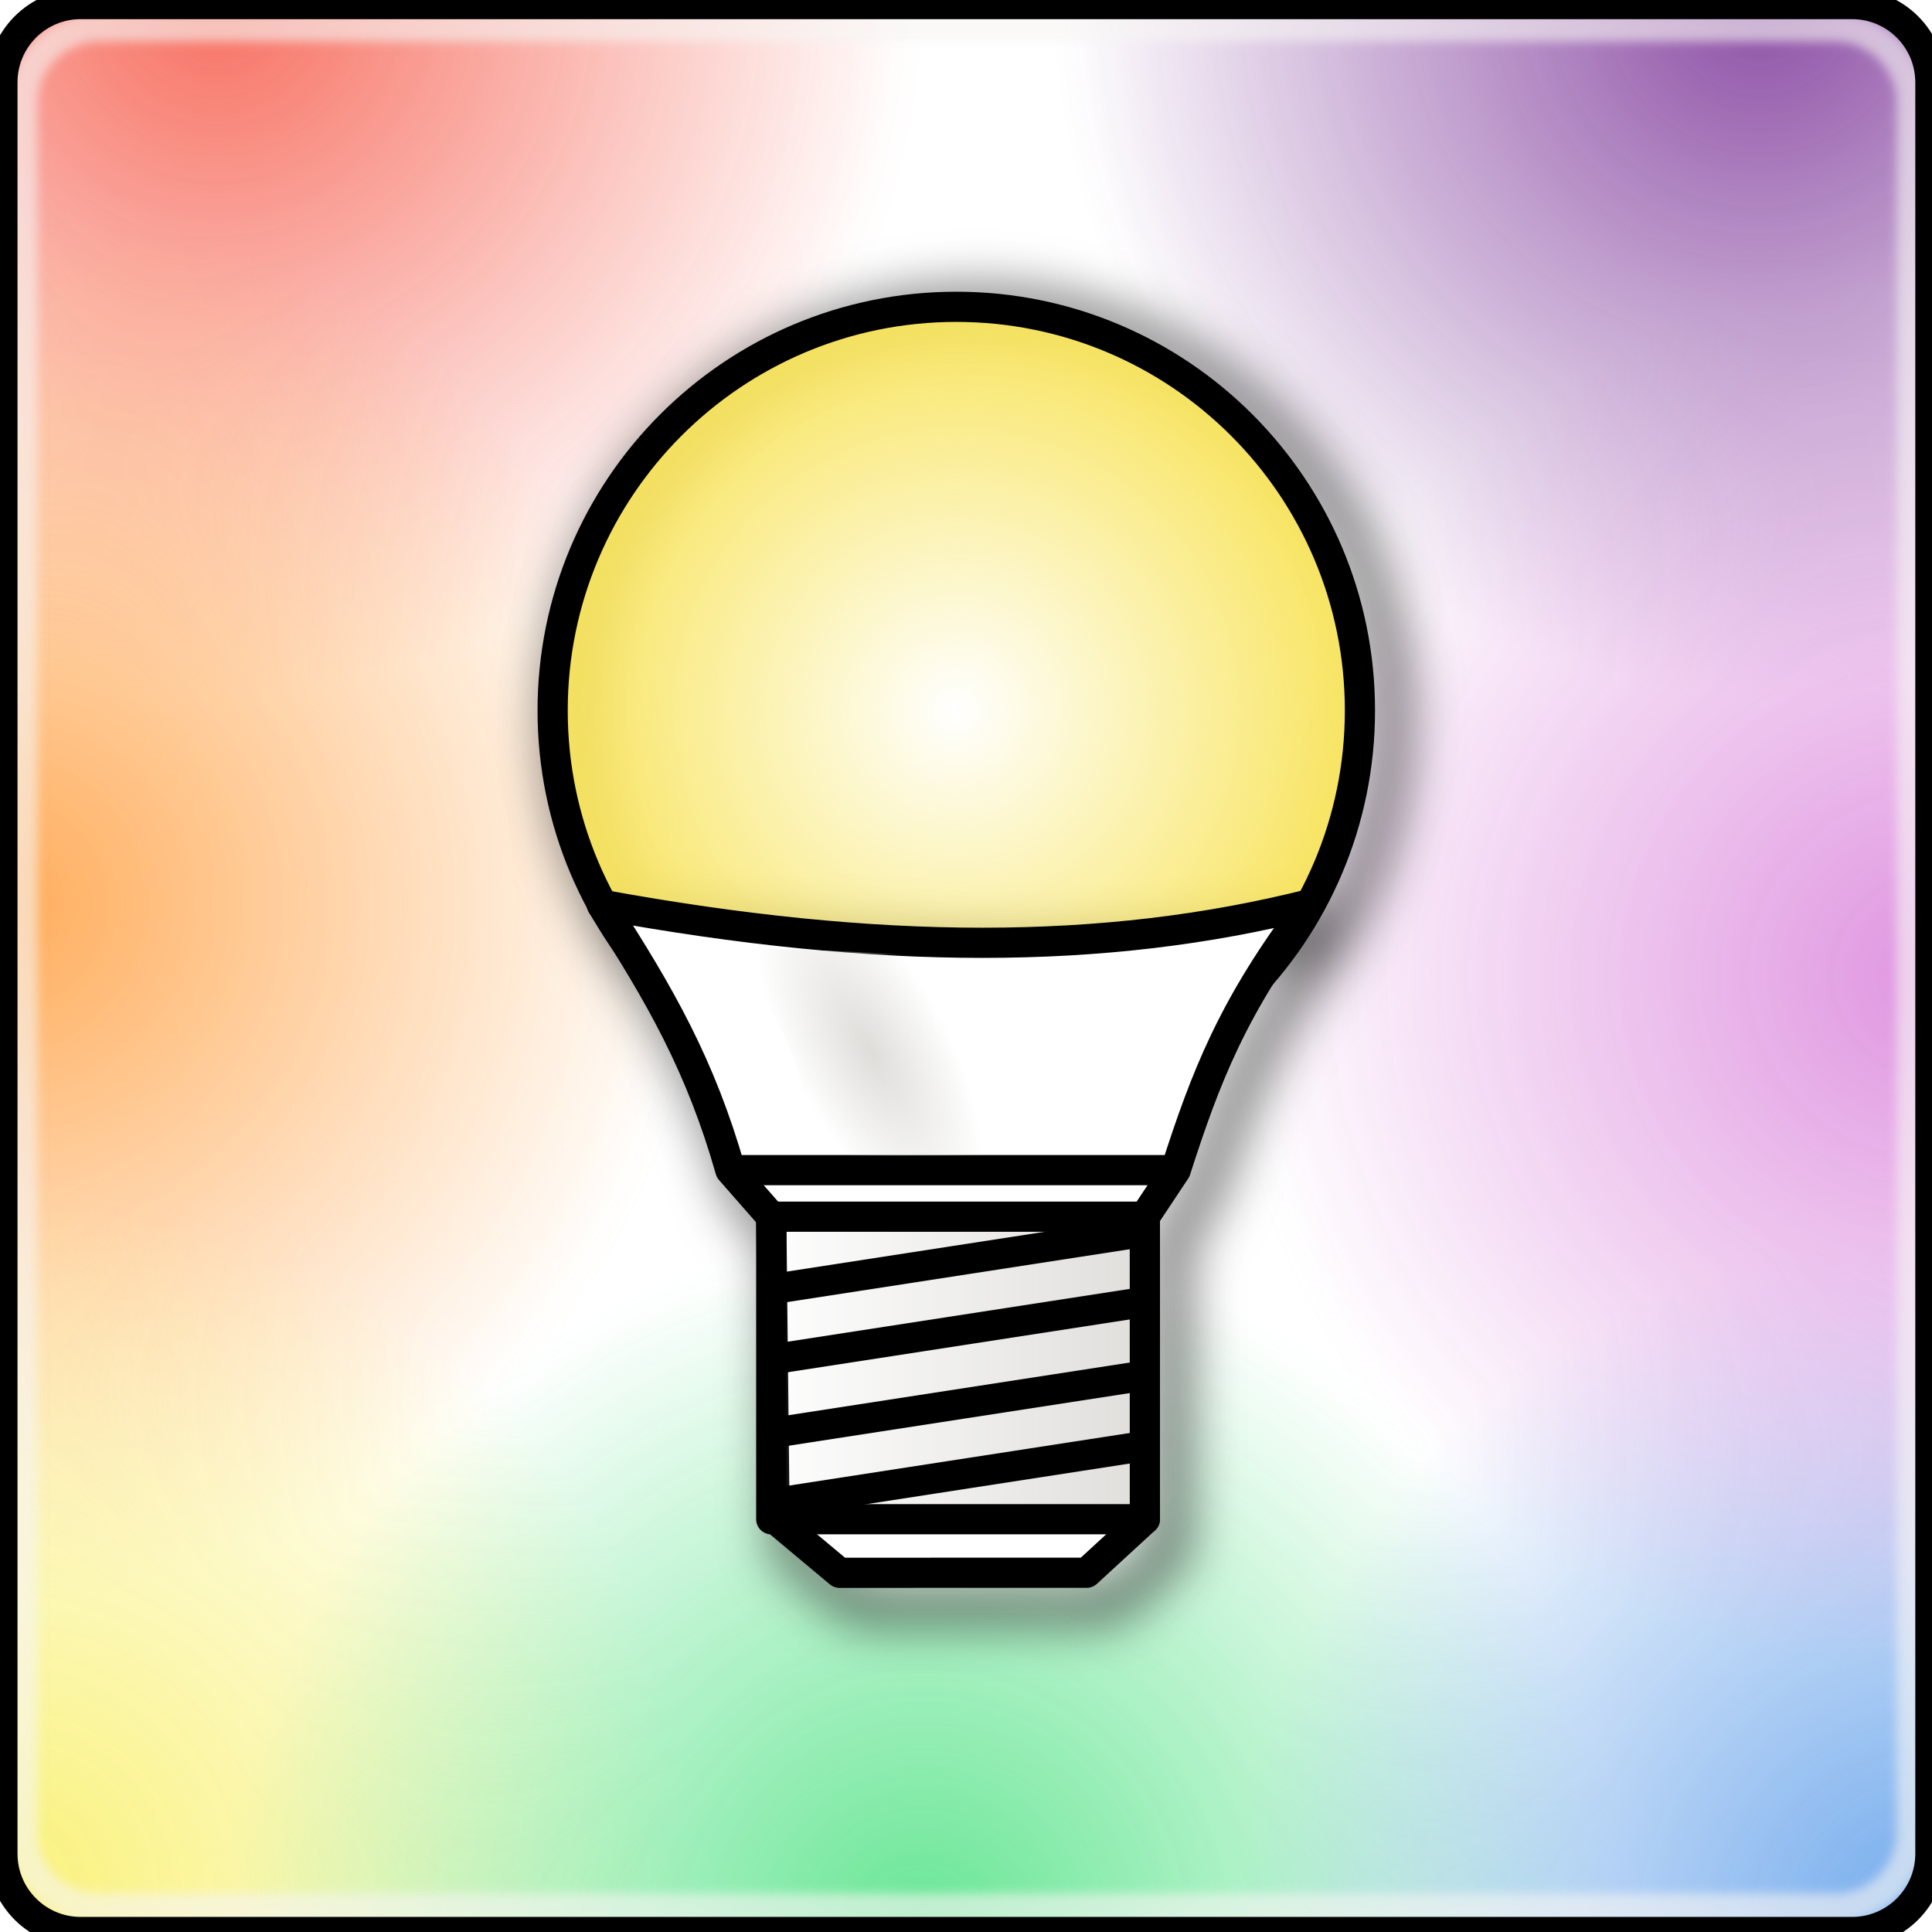
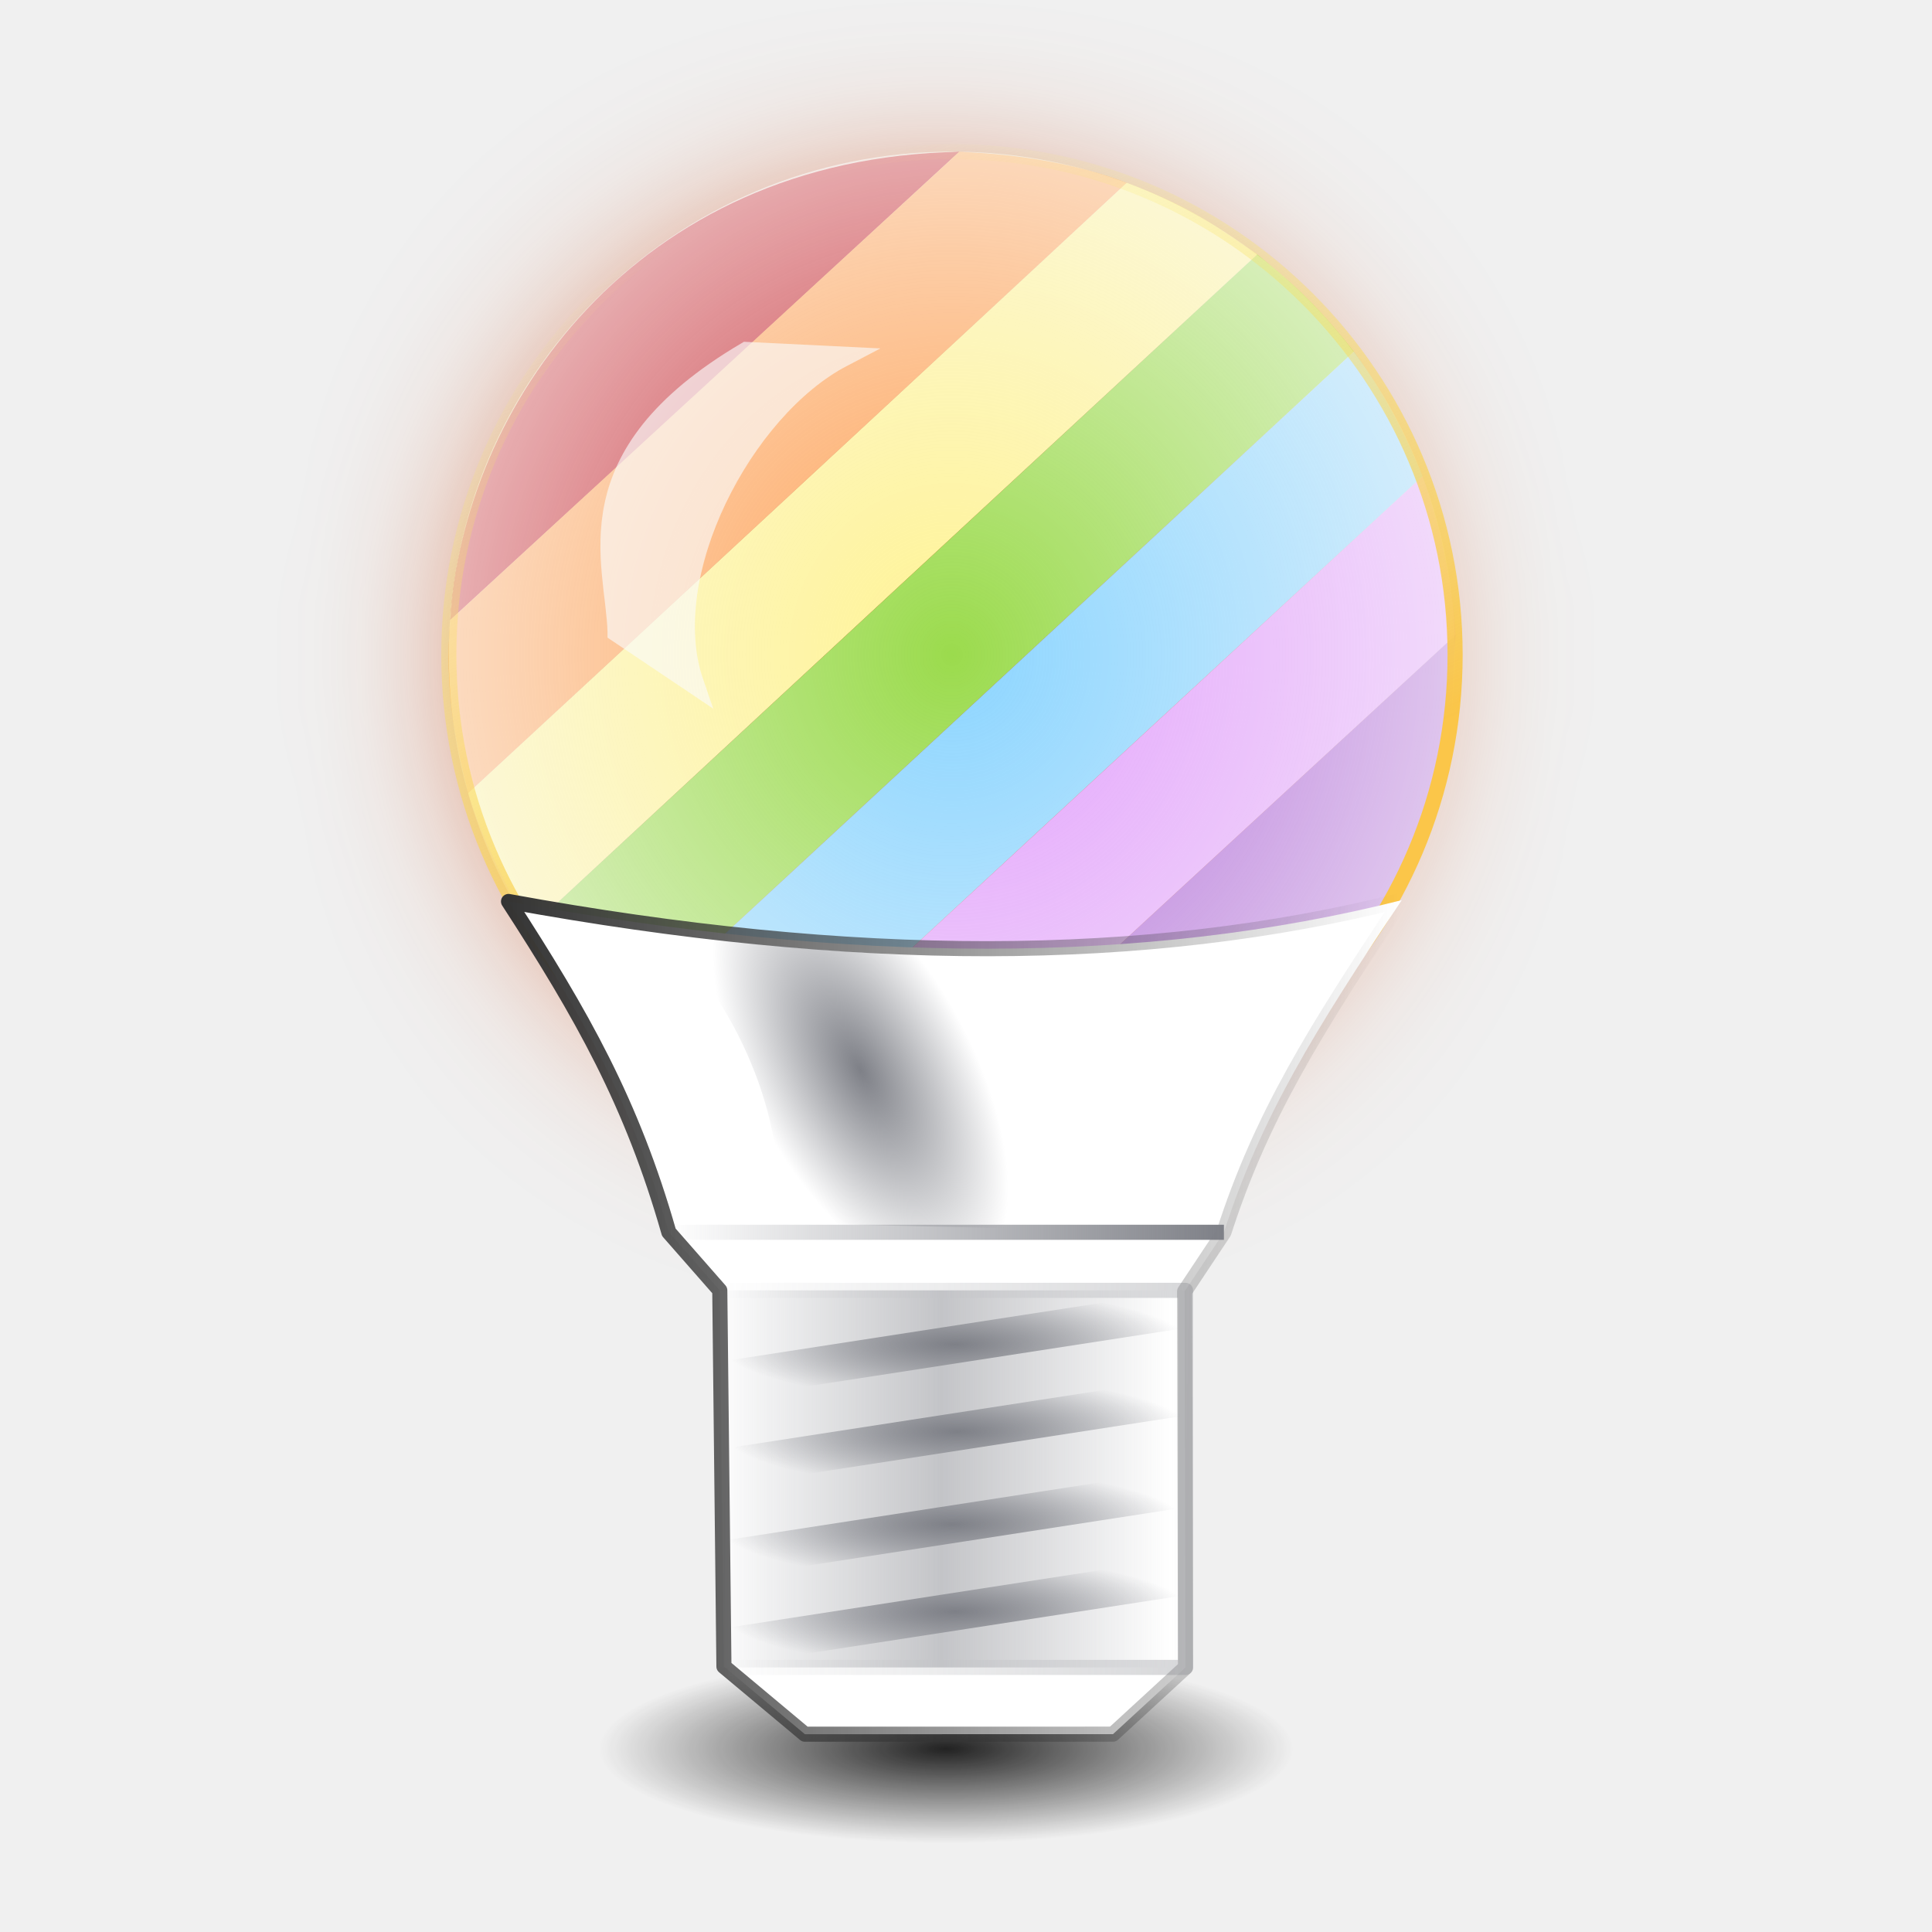
<svg xmlns="http://www.w3.org/2000/svg" xmlns:xlink="http://www.w3.org/1999/xlink" width="128" height="128" viewBox="0 0 512 512" version="1.1" id="svg5">
  <defs id="defs2">
-     <linearGradient id="linearGradient18301">
-       <stop style="stop-color:#deddda;stop-opacity:1;" offset="0" id="stop18297" />
-       <stop style="stop-color:#deddda;stop-opacity:0;" offset="1" id="stop18299" />
+     <linearGradient id="linearGradient20266">
+       <stop style="stop-color:#fac548;stop-opacity:0.998" offset="0" id="stop20262" />
+       <stop style="stop-color:#f9f06b;stop-opacity:0;" offset="1" id="stop20264" />
    </linearGradient>
-     <linearGradient id="linearGradient17177">
-       <stop style="stop-color:#deddda;stop-opacity:0;" offset="0" id="stop17175" />
-       <stop style="stop-color:#deddda;stop-opacity:1;" offset="1" id="stop17173" />
+     <linearGradient id="linearGradient18780">
+       <stop style="stop-color:#fafafa;stop-opacity:0;" offset="0" id="stop18778" />
+       <stop style="stop-color:#fafafa;stop-opacity:1;" offset="1" id="stop18776" />
+     </linearGradient>
+     <linearGradient id="linearGradient7182">
+       <stop style="stop-color:#333333;stop-opacity:1;" offset="0" id="stop7178" />
+       <stop style="stop-color:#333333;stop-opacity:0;" offset="1" id="stop7180" />
+     </linearGradient>
+     <linearGradient id="linearGradient3370">
+       <stop style="stop-color:#7e8087;stop-opacity:1;" offset="0" id="stop3366" />
+       <stop style="stop-color:#7e8087;stop-opacity:0;" offset="1" id="stop3368" />
+     </linearGradient>
+     <linearGradient id="linearGradient1280">
+       <stop style="stop-color:#7e8087;stop-opacity:0;" offset="0" id="stop1278" />
+       <stop style="stop-color:#7e8087;stop-opacity:1;" offset="1" id="stop1276" />
+     </linearGradient>
+     <linearGradient id="linearGradient1068">
+       <stop style="stop-color:#d4d4d4;stop-opacity:1;" offset="0" id="stop1064" />
+       <stop style="stop-color:#d4d4d4;stop-opacity:0;" offset="1" id="stop1066" />
    </linearGradient>
    <linearGradient id="linearGradient13118">
      <stop style="stop-color:#dc8add;stop-opacity:1;" offset="0" id="stop13114" />
      <stop style="stop-color:#dc8add;stop-opacity:0;" offset="1" id="stop13116" />
-     </linearGradient>
-     <linearGradient id="linearGradient12072">
-       <stop style="stop-color:#f8e45c;stop-opacity:0;" offset="0" id="stop12070" />
-       <stop style="stop-color:#f8e45c;stop-opacity:1;" offset="1" id="stop12068" />
    </linearGradient>
    <linearGradient id="linearGradient11882">
      <stop style="stop-color:#ffa348;stop-opacity:0;" offset="0" id="stop11880" />
      <stop style="stop-color:#ffa348;stop-opacity:1;" offset="1" id="stop11878" />
    </linearGradient>
    <linearGradient id="linearGradient2089">
      <stop style="stop-color:#813d9c;stop-opacity:1;" offset="0" id="stop2085" />
      <stop style="stop-color:#813d9c;stop-opacity:0;" offset="1" id="stop2087" />
    </linearGradient>
    <linearGradient id="linearGradient1949">
      <stop style="stop-color:#f66151;stop-opacity:1;" offset="0" id="stop1945" />
      <stop style="stop-color:#f66151;stop-opacity:0;" offset="1" id="stop1947" />
    </linearGradient>
    <linearGradient id="linearGradient1923-0">
      <stop style="stop-color:#ffa348;stop-opacity:1;" offset="0" id="stop1919" />
      <stop style="stop-color:#ffa348;stop-opacity:0;" offset="1" id="stop1921" />
    </linearGradient>
    <linearGradient id="linearGradient1897">
      <stop style="stop-color:#f9f06b;stop-opacity:1;" offset="0" id="stop1893" />
      <stop style="stop-color:#f9f06b;stop-opacity:0;" offset="1" id="stop1895" />
    </linearGradient>
    <linearGradient id="linearGradient1871">
      <stop style="stop-color:#57e389;stop-opacity:1;" offset="0" id="stop1867" />
      <stop style="stop-color:#57e389;stop-opacity:0;" offset="1" id="stop1869" />
    </linearGradient>
    <linearGradient id="linearGradient1819">
      <stop style="stop-color:#62a0ea;stop-opacity:1;" offset="0" id="stop1815" />
      <stop style="stop-color:#62a0ea;stop-opacity:0;" offset="1" id="stop1817" />
    </linearGradient>
    <radialGradient xlink:href="#linearGradient1819" id="radialGradient1821" cx="622.897" cy="369.873" fx="622.897" fy="369.873" r="184.958" gradientUnits="userSpaceOnUse" />
    <radialGradient xlink:href="#linearGradient1871" id="radialGradient1873" cx="363.512" cy="436.192" fx="363.512" fy="436.192" r="184.958" gradientUnits="userSpaceOnUse" />
    <radialGradient xlink:href="#linearGradient1897" id="radialGradient1899" cx="124.643" cy="485.383" fx="124.643" fy="485.383" r="184.958" gradientUnits="userSpaceOnUse" />
    <radialGradient xlink:href="#linearGradient1923-0" id="radialGradient1925" cx="58.775" cy="232.198" fx="58.775" fy="232.198" r="184.958" gradientUnits="userSpaceOnUse" />
    <radialGradient xlink:href="#linearGradient1949" id="radialGradient1951" cx="17.813" cy="10.987" fx="17.813" fy="10.987" r="184.958" gradientUnits="userSpaceOnUse" gradientTransform="translate(37.63522,-25.53806)" />
    <radialGradient xlink:href="#linearGradient2089" id="radialGradient2091" cx="495.272" cy="-124.637" fx="495.272" fy="-124.637" r="184.958" gradientUnits="userSpaceOnUse" gradientTransform="translate(-43.60781,8.774771)" />
-     <radialGradient xlink:href="#linearGradient12072" id="radialGradient12074" cx="253.427" cy="188.28" fx="253.427" fy="188.28" r="108.971" gradientUnits="userSpaceOnUse" />
    <radialGradient xlink:href="#linearGradient13118" id="radialGradient13120" cx="559.746" cy="124.105" fx="559.746" fy="124.105" r="184.958" gradientUnits="userSpaceOnUse" />
-     <linearGradient xlink:href="#linearGradient17177" id="linearGradient17179" x1="200.39" y1="362.523" x2="307.407" y2="362.523" gradientUnits="userSpaceOnUse" />
-     <radialGradient xlink:href="#linearGradient18301" id="radialGradient18303" cx="230.533" cy="278.47" fx="230.533" fy="278.47" r="40.107" gradientTransform="matrix(0.4558462,-0.2458747,0.5977067,1.108135,-40.99794,26.56989)" gradientUnits="userSpaceOnUse" />
    <filter style="color-interpolation-filters:sRGB" id="filter25035" x="-0.106" y="-0.113" width="1.213" height="1.225">
      <feGaussianBlur stdDeviation="6.815" id="feGaussianBlur25037" />
    </filter>
-     <filter style="color-interpolation-filters:sRGB" id="filter25123" x="-0.014" y="-0.014" width="1.027" height="1.027">
+     <filter style="color-interpolation-filters:sRGB" id="filter25123" x="-0.017" y="-0.017" width="1.033" height="1.034">
      <feGaussianBlur stdDeviation="1.224" id="feGaussianBlur25125" />
    </filter>
    <filter style="color-interpolation-filters:sRGB" id="filter25199" x="-0.011" y="-0.011" width="1.022" height="1.022">
      <feGaussianBlur stdDeviation="0.625" id="feGaussianBlur25201" />
    </filter>
    <filter style="color-interpolation-filters:sRGB" id="filter25203" x="-0.008" y="-0.008" width="1.015" height="1.015">
      <feGaussianBlur stdDeviation="2.825" id="feGaussianBlur25205" />
    </filter>
+     <linearGradient xlink:href="#linearGradient1280" id="linearGradient1290" x1="202.786" y1="362.523" x2="251.512" y2="362.523" gradientUnits="userSpaceOnUse" spreadMethod="reflect" gradientTransform="matrix(1.246496,0,0,1.246496,-64.02158,-59.96178)" />
+     <radialGradient xlink:href="#linearGradient3370" id="radialGradient3374" cx="237.523" cy="277.282" fx="237.523" fy="277.282" r="40.107" gradientTransform="matrix(0.6441857,-0.3501289,0.7348521,1.35202,-128.731,-8.135097)" gradientUnits="userSpaceOnUse" />
+     <linearGradient xlink:href="#linearGradient7182" id="linearGradient7184" x1="194.425" y1="-20.108" x2="240.937" y2="-20.108" gradientUnits="userSpaceOnUse" />
+     <linearGradient xlink:href="#linearGradient7182" id="linearGradient7656" gradientUnits="userSpaceOnUse" x1="194.425" y1="-20.108" x2="240.937" y2="-20.108" gradientTransform="matrix(0.998363,0,0,0.9981288,-703.5241,47.83621)" />
+     <linearGradient xlink:href="#linearGradient7182" id="linearGradient9452" gradientUnits="userSpaceOnUse" gradientTransform="matrix(0.8155879,0,0,0.8153967,-581.0616,102.8671)" x1="194.425" y1="-20.108" x2="240.937" y2="-20.108" />
+     <radialGradient xlink:href="#linearGradient7512" id="radialGradient7514" cx="252.891" cy="414.704" fx="252.891" fy="414.704" r="70.093" gradientTransform="matrix(1.312558,0,0,0.3563565,-81.20492,315.6816)" gradientUnits="userSpaceOnUse" />
+     <linearGradient id="linearGradient7512">
+       <stop style="stop-color:#000000;stop-opacity:1;" offset="0" id="stop7508" />
+       <stop style="stop-color:#000000;stop-opacity:0;" offset="1" id="stop7510" />
+     </linearGradient>
+     <radialGradient xlink:href="#linearGradient3370" id="radialGradient15242" cx="253.074" cy="356.173" fx="253.074" fy="356.173" r="62.086" gradientTransform="matrix(1,0,0,0.2318654,0,273.7254)" gradientUnits="userSpaceOnUse" />
+     <radialGradient xlink:href="#linearGradient3370" id="radialGradient15250" cx="253.639" cy="379.286" fx="253.639" fy="379.286" r="62.086" gradientTransform="matrix(1,0,0,0.2318653,0,291.4794)" gradientUnits="userSpaceOnUse" />
+     <radialGradient xlink:href="#linearGradient3370" id="radialGradient15260" cx="252.202" cy="403.833" fx="252.202" fy="403.833" r="62.086" gradientTransform="matrix(1,0,0,0.2318653,0,310.3349)" gradientUnits="userSpaceOnUse" />
+     <radialGradient xlink:href="#linearGradient3370" id="radialGradient15272" cx="253.122" cy="426.964" fx="253.122" fy="426.964" r="62.086" gradientTransform="matrix(1,0,0,0.2318653,0,328.102)" gradientUnits="userSpaceOnUse" />
+     <linearGradient xlink:href="#linearGradient7182" id="linearGradient15318" x1="132.768" y1="348.995" x2="370.787" y2="348.995" gradientUnits="userSpaceOnUse" gradientTransform="translate(0,0.1365116)" />
+     <linearGradient xlink:href="#linearGradient1280" id="linearGradient16517" x1="188.75" y1="391.785" x2="377.627" y2="394.434" gradientUnits="userSpaceOnUse" gradientTransform="translate(0,0.1365116)" />
+     <linearGradient xlink:href="#linearGradient1280" id="linearGradient18055" x1="177.251" y1="326.434" x2="324.348" y2="326.434" gradientUnits="userSpaceOnUse" gradientTransform="translate(0,0.1365116)" />
+     <radialGradient xlink:href="#linearGradient18780" id="radialGradient18782" cx="252.28" cy="173.522" fx="252.28" fy="173.522" r="135.338" gradientUnits="userSpaceOnUse" gradientTransform="matrix(1.520819,-0.00368517,0.00388562,1.603538,-132.0666,-103.7972)" />
+     <linearGradient xlink:href="#linearGradient20266" id="linearGradient19830" gradientUnits="userSpaceOnUse" gradientTransform="translate(4.350359,160.7953)" x1="261.496" y1="81.392" x2="181.24" y2="-100.983" />
+     <filter style="color-interpolation-filters:sRGB" id="filter26939" x="-0.287" y="-0.287" width="1.575" height="1.575">
+       <feGaussianBlur stdDeviation="26.67" id="feGaussianBlur26941" />
+     </filter>
  </defs>
-   <g id="layer3" style="display:inline">
+   <g id="layer3" style="display:none">
    <rect style="fill:#ffffff;fill-opacity:1;stroke:#ffffff;stroke-width:4;stroke-miterlimit:4;stroke-dasharray:none;stroke-opacity:1" id="rect2381" width="510.93" height="510.93" x="0.641" y="1.073" rx="0.604" ry="0.406" />
  </g>
-   <g id="layer2" style="display:inline;opacity:0.9;filter:url(#filter25203)">
+   <g id="layer2" style="display:none;opacity:0.9;filter:url(#filter25203)">
    <circle style="fill:url(#radialGradient1951);fill-opacity:1;stroke:none;stroke-width:5.924;stroke-miterlimit:4;stroke-dasharray:none;stroke-opacity:1" id="path1074" cx="55.448" cy="-14.551" r="184.958" transform="rotate(14.29381)" />
    <circle style="fill:url(#radialGradient1925);fill-opacity:1;stroke:none;stroke-width:5.924;stroke-miterlimit:4;stroke-dasharray:none;stroke-opacity:1" id="path1074-5" cx="58.775" cy="232.198" transform="rotate(14.29381)" r="184.958" />
    <circle style="fill:url(#radialGradient1899);fill-opacity:1;stroke:none;stroke-width:5.924;stroke-miterlimit:4;stroke-dasharray:none;stroke-opacity:1" id="path1074-5-2" cx="124.643" cy="485.383" r="184.958" transform="rotate(14.29381)" />
    <circle style="fill:url(#radialGradient1873);fill-opacity:1;stroke:none;stroke-width:5.924;stroke-miterlimit:4;stroke-dasharray:none;stroke-opacity:1" id="path1074-5-2-7" cx="363.512" cy="436.192" r="184.958" transform="rotate(14.29381)" />
    <circle style="fill:url(#radialGradient1821);fill-opacity:1;stroke:none;stroke-width:5.924;stroke-miterlimit:4;stroke-dasharray:none;stroke-opacity:1" id="path1074-5-2-7-6" cx="622.897" cy="369.873" r="184.958" transform="rotate(14.29381)" />
    <circle style="fill:url(#radialGradient13120);fill-opacity:1;stroke:none;stroke-width:5.924;stroke-miterlimit:4;stroke-dasharray:none;stroke-opacity:1" id="path1074-5-2-7-6-6" cx="559.746" cy="124.105" r="184.958" transform="rotate(14.29381)" />
    <circle style="fill:url(#radialGradient2091);fill-opacity:1;stroke:none;stroke-width:5.924;stroke-miterlimit:4;stroke-dasharray:none;stroke-opacity:1" id="path1074-5-2-7-6-6-9" cx="451.664" cy="-115.862" r="184.958" transform="rotate(14.29381)" />
  </g>
-   <g id="layer6" style="display:inline;opacity:0.7;filter:url(#filter25035)">
+   <g id="layer7" style="display:none">
+     <path style="fill:#a10705;stroke:#a10705;stroke-width:45.39;stroke-linecap:round;stroke-linejoin:miter;stroke-miterlimit:4;stroke-dasharray:none;stroke-opacity:1" d="M 29.004,269.625 291.515,26.945" id="path3797-6" />
+     <path style="fill:none;stroke:#f37329;stroke-width:45.39;stroke-linecap:round;stroke-linejoin:miter;stroke-miterlimit:4;stroke-dasharray:none;stroke-opacity:1" d="M 57.625,303.206 320.136,60.526" id="path3797-6-2" />
+     <path style="fill:none;stroke:#ffe16b;stroke-width:45.39;stroke-linecap:round;stroke-linejoin:miter;stroke-miterlimit:4;stroke-dasharray:none;stroke-opacity:1" d="M 87.046,337.291 349.556,94.612" id="path3797-6-2-9" />
+     <path style="fill:none;stroke:#9bdb4d;stroke-width:45.39;stroke-linecap:round;stroke-linejoin:miter;stroke-miterlimit:4;stroke-dasharray:none;stroke-opacity:1" d="M 119.935,368.79 382.445,126.11" id="path3797-6-2-9-1" />
+     <path style="fill:none;stroke:#8cd5ff;stroke-width:45.39;stroke-linecap:round;stroke-linejoin:miter;stroke-miterlimit:4;stroke-dasharray:none;stroke-opacity:1" d="M 150.827,401.263 413.338,158.583" id="path3797-6-2-9-1-2" />
+     <path style="fill:none;stroke:#ad65d6;stroke-width:45.39;stroke-linecap:round;stroke-linejoin:miter;stroke-miterlimit:4;stroke-dasharray:none;stroke-opacity:1" d="M 182.455,432.548 444.966,189.868" id="path3797-6-2-9-1-2-7" />
+     <path style="fill:none;stroke:#7a36b1;stroke-width:45.39;stroke-linecap:round;stroke-linejoin:miter;stroke-miterlimit:4;stroke-dasharray:none;stroke-opacity:1" d="M 213.668,464.907 476.178,222.227" id="path3797-6-2-9-1-2-7-0" />
+     <rect style="opacity:0.638;fill:#c6262e;fill-opacity:1;stroke:url(#linearGradient7184);stroke-width:5.279;stroke-linecap:round;stroke-linejoin:miter;stroke-miterlimit:4;stroke-dasharray:none;stroke-opacity:1" id="rect6825" width="41.233" height="397.742" x="197.064" y="-218.979" transform="matrix(0.6678876,0.7442621,-0.7361702,0.6767964,0,0)" ry="20.026" />
+     <rect style="opacity:0.638;fill:#7a36b1;fill-opacity:1;stroke:url(#linearGradient7656);stroke-width:5.27;stroke-linecap:round;stroke-linejoin:miter;stroke-miterlimit:4;stroke-dasharray:none;stroke-opacity:1" id="rect6825-6" width="41.166" height="396.998" x="-506.782" y="-170.733" transform="matrix(-0.6669821,-0.7450738,0.7353445,-0.6776935,0,0)" ry="19.989" />
+   </g>
+   <g id="g9448" style="display:none;opacity:0.352">
+     <path style="fill:none;stroke:#f37329;stroke-width:37.08;stroke-linecap:round;stroke-linejoin:miter;stroke-miterlimit:4;stroke-dasharray:none;stroke-opacity:1" d="M 98.207,209.187 312.659,10.936" id="path9432" />
+     <path style="fill:none;stroke:#ffe16b;stroke-width:37.08;stroke-linecap:round;stroke-linejoin:miter;stroke-miterlimit:4;stroke-dasharray:none;stroke-opacity:1" d="M 122.242,237.033 336.693,38.782" id="path9434" />
+     <path style="fill:none;stroke:#9bdb4d;stroke-width:37.08;stroke-linecap:round;stroke-linejoin:miter;stroke-miterlimit:4;stroke-dasharray:none;stroke-opacity:1" d="M 149.109,262.765 363.561,64.514" id="path9436" />
+     <path style="fill:none;stroke:#8cd5ff;stroke-width:37.08;stroke-linecap:round;stroke-linejoin:miter;stroke-miterlimit:4;stroke-dasharray:none;stroke-opacity:1" d="M 174.347,289.293 388.798,91.042" id="path9438" />
+     <path style="fill:none;stroke:#ad65d6;stroke-width:37.08;stroke-linecap:round;stroke-linejoin:miter;stroke-miterlimit:4;stroke-dasharray:none;stroke-opacity:1" d="M 200.184,314.85 414.636,116.599" id="path9440" />
+     <path style="fill:none;stroke:#7a36b1;stroke-width:37.08;stroke-linecap:round;stroke-linejoin:miter;stroke-miterlimit:4;stroke-dasharray:none;stroke-opacity:1" d="M 225.682,341.285 440.134,143.034" id="path9442" />
+     <rect style="opacity:1;fill:#c6262e;fill-opacity:1;stroke:none;stroke-width:4.312;stroke-linecap:round;stroke-linejoin:miter;stroke-miterlimit:4;stroke-dasharray:none;stroke-opacity:1" id="rect9444" width="33.685" height="324.926" x="167.913" y="-241.815" transform="matrix(0.6678876,0.7442621,-0.7361702,0.6767964,0,0)" ry="0" />
+     <rect style="opacity:0.638;fill:#7a36b1;fill-opacity:1;stroke:url(#linearGradient9452);stroke-width:4.305;stroke-linecap:round;stroke-linejoin:miter;stroke-miterlimit:4;stroke-dasharray:none;stroke-opacity:1" id="rect9446" width="33.629" height="324.318" x="-420.338" y="-75.688" transform="matrix(-0.6669821,-0.7450738,0.7353445,-0.6776935,0,0)" ry="16.329" />
+   </g>
+   <g id="layer13" style="filter:url(#filter26939)">
+     <circle style="opacity:1;fill:#cc3b02;fill-opacity:1;stroke:none;stroke-width:3.157;stroke-linecap:round;stroke-linejoin:miter;stroke-miterlimit:4;stroke-dasharray:none;stroke-opacity:0.998;paint-order:normal" id="path26857" cx="248.039" cy="173.753" r="111.326" />
+   </g>
+   <g id="layer12" style="display:inline;opacity:1">
+     <path style="fill:#c6262e;fill-opacity:1;stroke:none;stroke-width:4px;stroke-linecap:butt;stroke-linejoin:miter;stroke-opacity:1" d="M 119.328,164.312 254.204,40.244 v 0 C 167.799,41.802 122.683,108.282 119.328,164.312 Z" id="path22222" />
+     <path style="fill:#ffa154;fill-opacity:1;stroke:none;stroke-width:4px;stroke-linecap:butt;stroke-linejoin:miter;stroke-opacity:1" d="M 298.605,48.466 C 285.366,43.471 270.469,40.87 254.204,40.244 L 119.328,164.312 c -1.54,17.712 1.22,32.093 4.75,45.877 z" id="path23991" />
+     <path style="fill:#fff394;fill-opacity:1;stroke:none;stroke-width:4px;stroke-linecap:butt;stroke-linejoin:miter;stroke-opacity:1" d="m 298.605,48.466 c 17.688,6.668 25.471,12.787 34.569,18.978 L 140.337,246.101 c -6.734,-12.399 -12.762,-24.254 -16.259,-35.911 z" id="path24352" />
+     <path style="fill:#9bdb4d;fill-opacity:1;stroke:none;stroke-width:4px;stroke-linecap:butt;stroke-linejoin:miter;stroke-opacity:1" d="m 333.174,67.444 c 7.626,6.244 15.216,12.396 25.606,25.758 L 164.241,273.277 c -9.359,-8.287 -17.51,-17.271 -23.904,-27.176 z" id="path24851" />
+     <path style="fill:#8cd5ff;fill-opacity:1;stroke:none;stroke-width:4px;stroke-linecap:butt;stroke-linejoin:miter;stroke-opacity:1" d="m 358.779,93.202 c 5.72,7.925 11.535,16.693 18.204,33.011 L 195.357,294.051 164.241,273.277 Z" id="path25621" />
+     <path style="fill:#e29ffc;fill-opacity:1;stroke:none;stroke-width:4px;stroke-linecap:butt;stroke-linejoin:miter;stroke-opacity:1" d="m 376.984,126.213 c 4.734,13.133 7.666,27.148 8.731,42.075 L 236.242,306.128 217.357,302.526 195.357,294.051 376.984,126.213" id="path26154" />
+     <path style="fill:#ad65d6;fill-opacity:1;stroke:none;stroke-width:4px;stroke-linecap:butt;stroke-linejoin:miter;stroke-opacity:1" d="m 385.715,168.288 -1.425,27.041 -15.612,43.66 -73.638,60.796 -23.774,6.122 -15.628,1.04 -19.396,-0.819 z" id="path26444" />
+   </g>
+   <g id="layer10" style="display:none">
+     <path id="path3532-9" style="display:inline;fill:#fffff9;fill-opacity:1;stroke:#ffffff;stroke-width:2.493;stroke-miterlimit:4;stroke-dasharray:none;stroke-opacity:1" d="M 0.16,0.268 V 128 H 127.893 V 0.268 Z M 63.119,10.504 A 33.335,33.335 0 0 1 96.453,43.838 33.335,33.335 0 0 1 63.119,77.174 33.335,33.335 0 0 1 29.783,43.838 33.335,33.335 0 0 1 63.119,10.504 Z" transform="scale(4)" />
+   </g>
+   <g id="layer6" style="display:none;opacity:0.7;filter:url(#filter25035)">
    <ellipse style="display:inline;fill:none;fill-opacity:1;stroke:#000000;stroke-width:8.201;stroke-miterlimit:4;stroke-dasharray:none;stroke-opacity:1" id="path3532-2" cx="259.071" cy="190.991" rx="109.658" ry="109.658" />
    <path style="display:inline;fill:#ffffff;fill-opacity:1;stroke:#000000;stroke-width:8.201;stroke-linecap:butt;stroke-linejoin:round;stroke-miterlimit:4;stroke-dasharray:none;stroke-opacity:1;paint-order:markers fill stroke" d="m 227.355,425.258 67.142,-0.013 15.809,-14.54 -0.197,-81.954 8.564,-12.885 c 8.065,-25.061 15.417,-44.565 36.547,-72.284 -55.909,14.077 -117.263,13.931 -192.458,0.18 16.031,24.719 26.874,43.845 34.938,72.101 l 11.102,12.652 0.904,81.982 z" id="path4924-9" />
  </g>
+   <g id="layer8" style="display:none;opacity:0.214">
+     <ellipse style="display:inline;fill:#fafafa;fill-opacity:1;stroke:none;stroke-width:9.951;stroke-miterlimit:4;stroke-dasharray:none;stroke-opacity:1" id="path3532-0" cx="252.087" cy="175.862" rx="132.792" ry="133.314" />
+   </g>
+   <g id="layer11" style="display:inline">
+     <ellipse style="display:inline;opacity:0.857;fill:url(#radialGradient7514);fill-opacity:1;stroke:none;stroke-width:5.25;stroke-linecap:round;stroke-linejoin:miter;stroke-miterlimit:4;stroke-dasharray:none;stroke-opacity:1" id="path7208" cx="250.73" cy="463.464" rx="92.001" ry="24.978" />
+   </g>
  <g id="layer4" style="display:inline">
-     <circle style="fill:url(#radialGradient12074);fill-opacity:1;stroke:#000000;stroke-width:8;stroke-miterlimit:4;stroke-dasharray:none;stroke-opacity:1" id="path3532" cx="253.427" cy="188.28" r="106.971" />
-     <path style="fill:#ffffff;fill-opacity:1;stroke:#000000;stroke-width:8;stroke-linecap:butt;stroke-linejoin:round;stroke-miterlimit:4;stroke-dasharray:none;stroke-opacity:1;paint-order:markers fill stroke" d="m 222.488,416.806 65.497,-0.012 15.422,-14.183 -0.192,-79.945 8.354,-12.569 c 7.867,-24.447 15.04,-43.473 35.651,-70.513 -54.539,13.732 -114.39,13.59 -187.741,0.176 15.638,24.113 26.216,42.771 34.082,70.334 l 10.83,12.342 0.882,79.973 z" id="path4924" />
-     <path style="fill:none;stroke:#000000;stroke-width:8;stroke-linecap:butt;stroke-linejoin:miter;stroke-miterlimit:4;stroke-dasharray:none;stroke-opacity:1" d="m 193.56,310.094 118.008,0.003 v 0" id="path14273" />
-     <rect style="fill:url(#linearGradient17179);fill-opacity:1;stroke:#000000;stroke-width:8;stroke-linejoin:round;stroke-miterlimit:4;stroke-dasharray:none;stroke-opacity:1;paint-order:markers fill stroke" id="rect15111" width="99.016" height="80.175" x="204.39" y="322.436" rx="0" ry="0" />
-     <path style="fill:none;stroke:#000000;stroke-width:8;stroke-linecap:butt;stroke-linejoin:miter;stroke-miterlimit:4;stroke-dasharray:none;stroke-opacity:1" d="m 303.588,326.358 -98.397,15.191 v 0" id="path15338" />
-     <path style="fill:none;stroke:#000000;stroke-width:8;stroke-linecap:butt;stroke-linejoin:miter;stroke-miterlimit:4;stroke-dasharray:none;stroke-opacity:1" d="m 304.041,344.9 -98.397,15.191 v 0" id="path15338-2" />
-     <path style="fill:none;stroke:#000000;stroke-width:8;stroke-linecap:butt;stroke-linejoin:miter;stroke-miterlimit:4;stroke-dasharray:none;stroke-opacity:1" d="m 302.888,364.593 -98.397,15.191 v 0" id="path15338-3" />
-     <path style="fill:none;stroke:#000000;stroke-width:8;stroke-linecap:butt;stroke-linejoin:miter;stroke-miterlimit:4;stroke-dasharray:none;stroke-opacity:1" d="m 303.627,383.149 -98.397,15.191 v 0" id="path15338-7" />
-     <path style="fill:url(#radialGradient18303);fill-opacity:1;stroke:none;stroke-width:1.069px;stroke-linecap:butt;stroke-linejoin:miter;stroke-opacity:1" d="m 190.426,250.706 c 17.361,17.34 25.223,35.818 22.808,55.527 l 57.405,-0.048 c -3.656,-18.574 -10.022,-36.514 -22.731,-52.967 z" id="path16708" />
+     <circle style="opacity:1;fill:url(#radialGradient18782);fill-opacity:1;stroke:url(#linearGradient19830);stroke-width:4;stroke-miterlimit:4;stroke-dasharray:none;stroke-opacity:1" id="path3532" cx="252.28" cy="173.522" r="133.338" />
+     <path style="fill:#ffffff;fill-opacity:1;stroke:url(#linearGradient15318);stroke-width:4;stroke-linecap:butt;stroke-linejoin:round;stroke-miterlimit:4;stroke-dasharray:none;stroke-opacity:1;paint-order:markers fill stroke" d="m 213.309,459.585 81.641,-0.015 19.223,-17.68 -0.239,-99.651 10.413,-15.667 c 9.806,-30.473 23.937,-53.274 47.133,-88.022 -67.982,17.117 -145.28,17.069 -236.712,0.348 19.493,30.057 32.678,53.314 42.483,87.671 l 13.499,15.385 1.099,99.686 z" id="path4924" />
+     <path style="fill:none;stroke:url(#linearGradient18055);stroke-width:4;stroke-linecap:butt;stroke-linejoin:miter;stroke-miterlimit:4;stroke-dasharray:none;stroke-opacity:1" d="m 177.251,326.568 147.097,0.004 v 0" id="path14273" />
+     <rect style="opacity:0.463;fill:url(#linearGradient1290);fill-opacity:1;stroke:url(#linearGradient16517);stroke-width:4;stroke-linejoin:round;stroke-miterlimit:4;stroke-dasharray:none;stroke-opacity:1;paint-order:markers fill stroke" id="rect15111" width="123.423" height="99.937" x="190.75" y="341.953" rx="0" ry="0" />
+     <path style="fill:none;stroke:url(#radialGradient15242);stroke-width:9.972;stroke-linecap:butt;stroke-linejoin:miter;stroke-miterlimit:4;stroke-dasharray:none;stroke-opacity:1" d="m 314.4,346.842 -122.651,18.936 v 0" id="path15338" />
+     <path style="fill:none;stroke:url(#radialGradient15250);stroke-width:9.972;stroke-linecap:butt;stroke-linejoin:miter;stroke-miterlimit:4;stroke-dasharray:none;stroke-opacity:1" d="m 314.965,369.955 -122.651,18.936 v 0" id="path15338-2" />
+     <path style="fill:none;stroke:url(#radialGradient15260);stroke-width:9.972;stroke-linecap:butt;stroke-linejoin:miter;stroke-miterlimit:4;stroke-dasharray:none;stroke-opacity:1" d="m 313.527,394.502 -122.651,18.936 v 0" id="path15338-3" />
+     <path style="fill:none;stroke:url(#radialGradient15272);stroke-width:9.972;stroke-linecap:butt;stroke-linejoin:miter;stroke-miterlimit:4;stroke-dasharray:none;stroke-opacity:1" d="m 314.448,417.632 -122.651,18.936 v 0" id="path15338-7" />
+     <path style="fill:url(#radialGradient3374);fill-opacity:1;stroke:none;stroke-width:1.332px;stroke-linecap:butt;stroke-linejoin:miter;stroke-opacity:1" d="m 175.819,246.922 c 21.64,21.615 33.105,52.65 30.096,77.217 l 69.53,1.529 c -4.558,-23.153 -12.288,-51.676 -28.13,-72.184 -23.657,-1.283 -47.324,-2.626 -71.496,-6.562 z" id="path16708" />
  </g>
-   <g id="layer5" style="display:inline">
+   <g id="layer9" style="display:inline">
+     <path style="opacity:0.638;fill:#fafafa;stroke:#fafafa;stroke-width:5.432px;stroke-linecap:butt;stroke-linejoin:miter;stroke-opacity:1" d="m 163.715,167.533 20.083,13.49 c -9.931,-28.741 13.075,-72.701 39.398,-86.462 l -25.369,-1.235 c -47.178,27.841 -34.612,55.57 -34.112,74.206 z" id="path5821" />
+   </g>
+   <g id="layer5" style="display:none">
    <path style="fill:#ffffff;fill-opacity:1;stroke:none;stroke-width:1px;stroke-linecap:butt;stroke-linejoin:miter;stroke-opacity:1" d="M 19.339,0.228 8.521,2.203 -0.396,13.576 l 0.08,9.831 -23.909,-0.25 -0.318,-43.361 44.366,-0.234 z" id="path22337" />
    <path style="fill:#ffffff;fill-opacity:1;stroke:none;stroke-width:1px;stroke-linecap:butt;stroke-linejoin:miter;stroke-opacity:1" d="m 508.85,18.451 -1.975,-10.818 -11.373,-8.917 -9.831,0.08 0.25,-23.909 43.361,-0.318 0.234,44.366 z" id="path22337-2" />
    <path style="fill:#ffffff;fill-opacity:1;stroke:none;stroke-width:1px;stroke-linecap:butt;stroke-linejoin:miter;stroke-opacity:1" d="m 489.7,510.238 10.818,-1.975 8.917,-11.373 -0.08,-9.831 23.909,0.25 0.318,43.361 -44.366,0.234 z" id="path22337-2-8" />
    <path style="fill:#ffffff;fill-opacity:1;stroke:none;stroke-width:1px;stroke-linecap:butt;stroke-linejoin:miter;stroke-opacity:1" d="m -1.142,489.571 1.975,10.818 11.373,8.917 9.831,-0.08 -0.25,23.909 -43.361,0.318 -0.234,-44.366 z" id="path22337-2-9" />
    <rect style="opacity:1;fill:#ffffff;fill-opacity:1;stroke:#ffffff;stroke-width:7.952;stroke-linecap:round;stroke-linejoin:round;stroke-miterlimit:4;stroke-dasharray:none;stroke-opacity:1;paint-order:normal" id="rect25635" width="925.058" height="266.559" x="-223.591" y="-267.769" />
    <rect style="display:inline;fill:#ffffff;fill-opacity:1;stroke:#ffffff;stroke-width:7.952;stroke-linecap:round;stroke-linejoin:round;stroke-miterlimit:4;stroke-dasharray:none;stroke-opacity:1;paint-order:normal" id="rect25635-1" width="925.058" height="266.559" x="-221.137" y="518.861" />
    <rect style="display:inline;fill:#ffffff;fill-opacity:1;stroke:#ffffff;stroke-width:13.749;stroke-linecap:round;stroke-linejoin:round;stroke-miterlimit:4;stroke-dasharray:none;stroke-opacity:1;paint-order:normal" id="rect25635-3" width="924.782" height="797.169" x="514.679" y="-83.318" />
    <rect style="display:inline;fill:#ffffff;fill-opacity:1;stroke:#ffffff;stroke-width:13.749;stroke-linecap:round;stroke-linejoin:round;stroke-miterlimit:4;stroke-dasharray:none;stroke-opacity:1;paint-order:normal" id="rect25635-3-9" width="924.782" height="797.169" x="-931.165" y="-11.421" />
  </g>
-   <g id="g22633" style="display:inline;mix-blend-mode:normal;filter:url(#filter25123)">
-     <rect style="display:inline;opacity:0.6;mix-blend-mode:normal;fill:none;stroke:#f6f5f4;stroke-width:7.823;stroke-miterlimit:4;stroke-dasharray:none;stroke-opacity:1;filter:url(#filter25199)" id="rect22631" width="500.611" height="498.601" x="5.98" y="7.113" rx="20.317" ry="20.235" />
+   <g id="g22633" style="display:none;mix-blend-mode:normal;filter:url(#filter25123)">
+     <rect style="display:inline;opacity:0.6;mix-blend-mode:normal;fill:none;stroke:#f6f5f4;stroke-width:7.823;stroke-miterlimit:4;stroke-dasharray:none;stroke-opacity:1;filter:url(#filter25199)" id="rect22631" width="500.611" height="498.601" x="5.98" y="7.113" rx="20.317" ry="20.235" transform="matrix(0.9895171,0,0,0.9912143,1.817988,2.677986)" />
  </g>
-   <g id="layer1" style="display:inline">
-     <rect style="fill:none;stroke:#000000;stroke-width:8;stroke-miterlimit:4;stroke-dasharray:none;stroke-opacity:1" id="rect868" width="510.93" height="510.93" x="0.641" y="1.073" rx="20.736" ry="20.736" />
+   <g id="layer1" style="display:none">
+     <rect style="fill:none;stroke:#000000;stroke-width:16;stroke-miterlimit:4;stroke-dasharray:none;stroke-opacity:1" id="rect868" width="510.93" height="510.93" x="0.641" y="1.073" rx="20.736" ry="20.736" />
  </g>
</svg>
